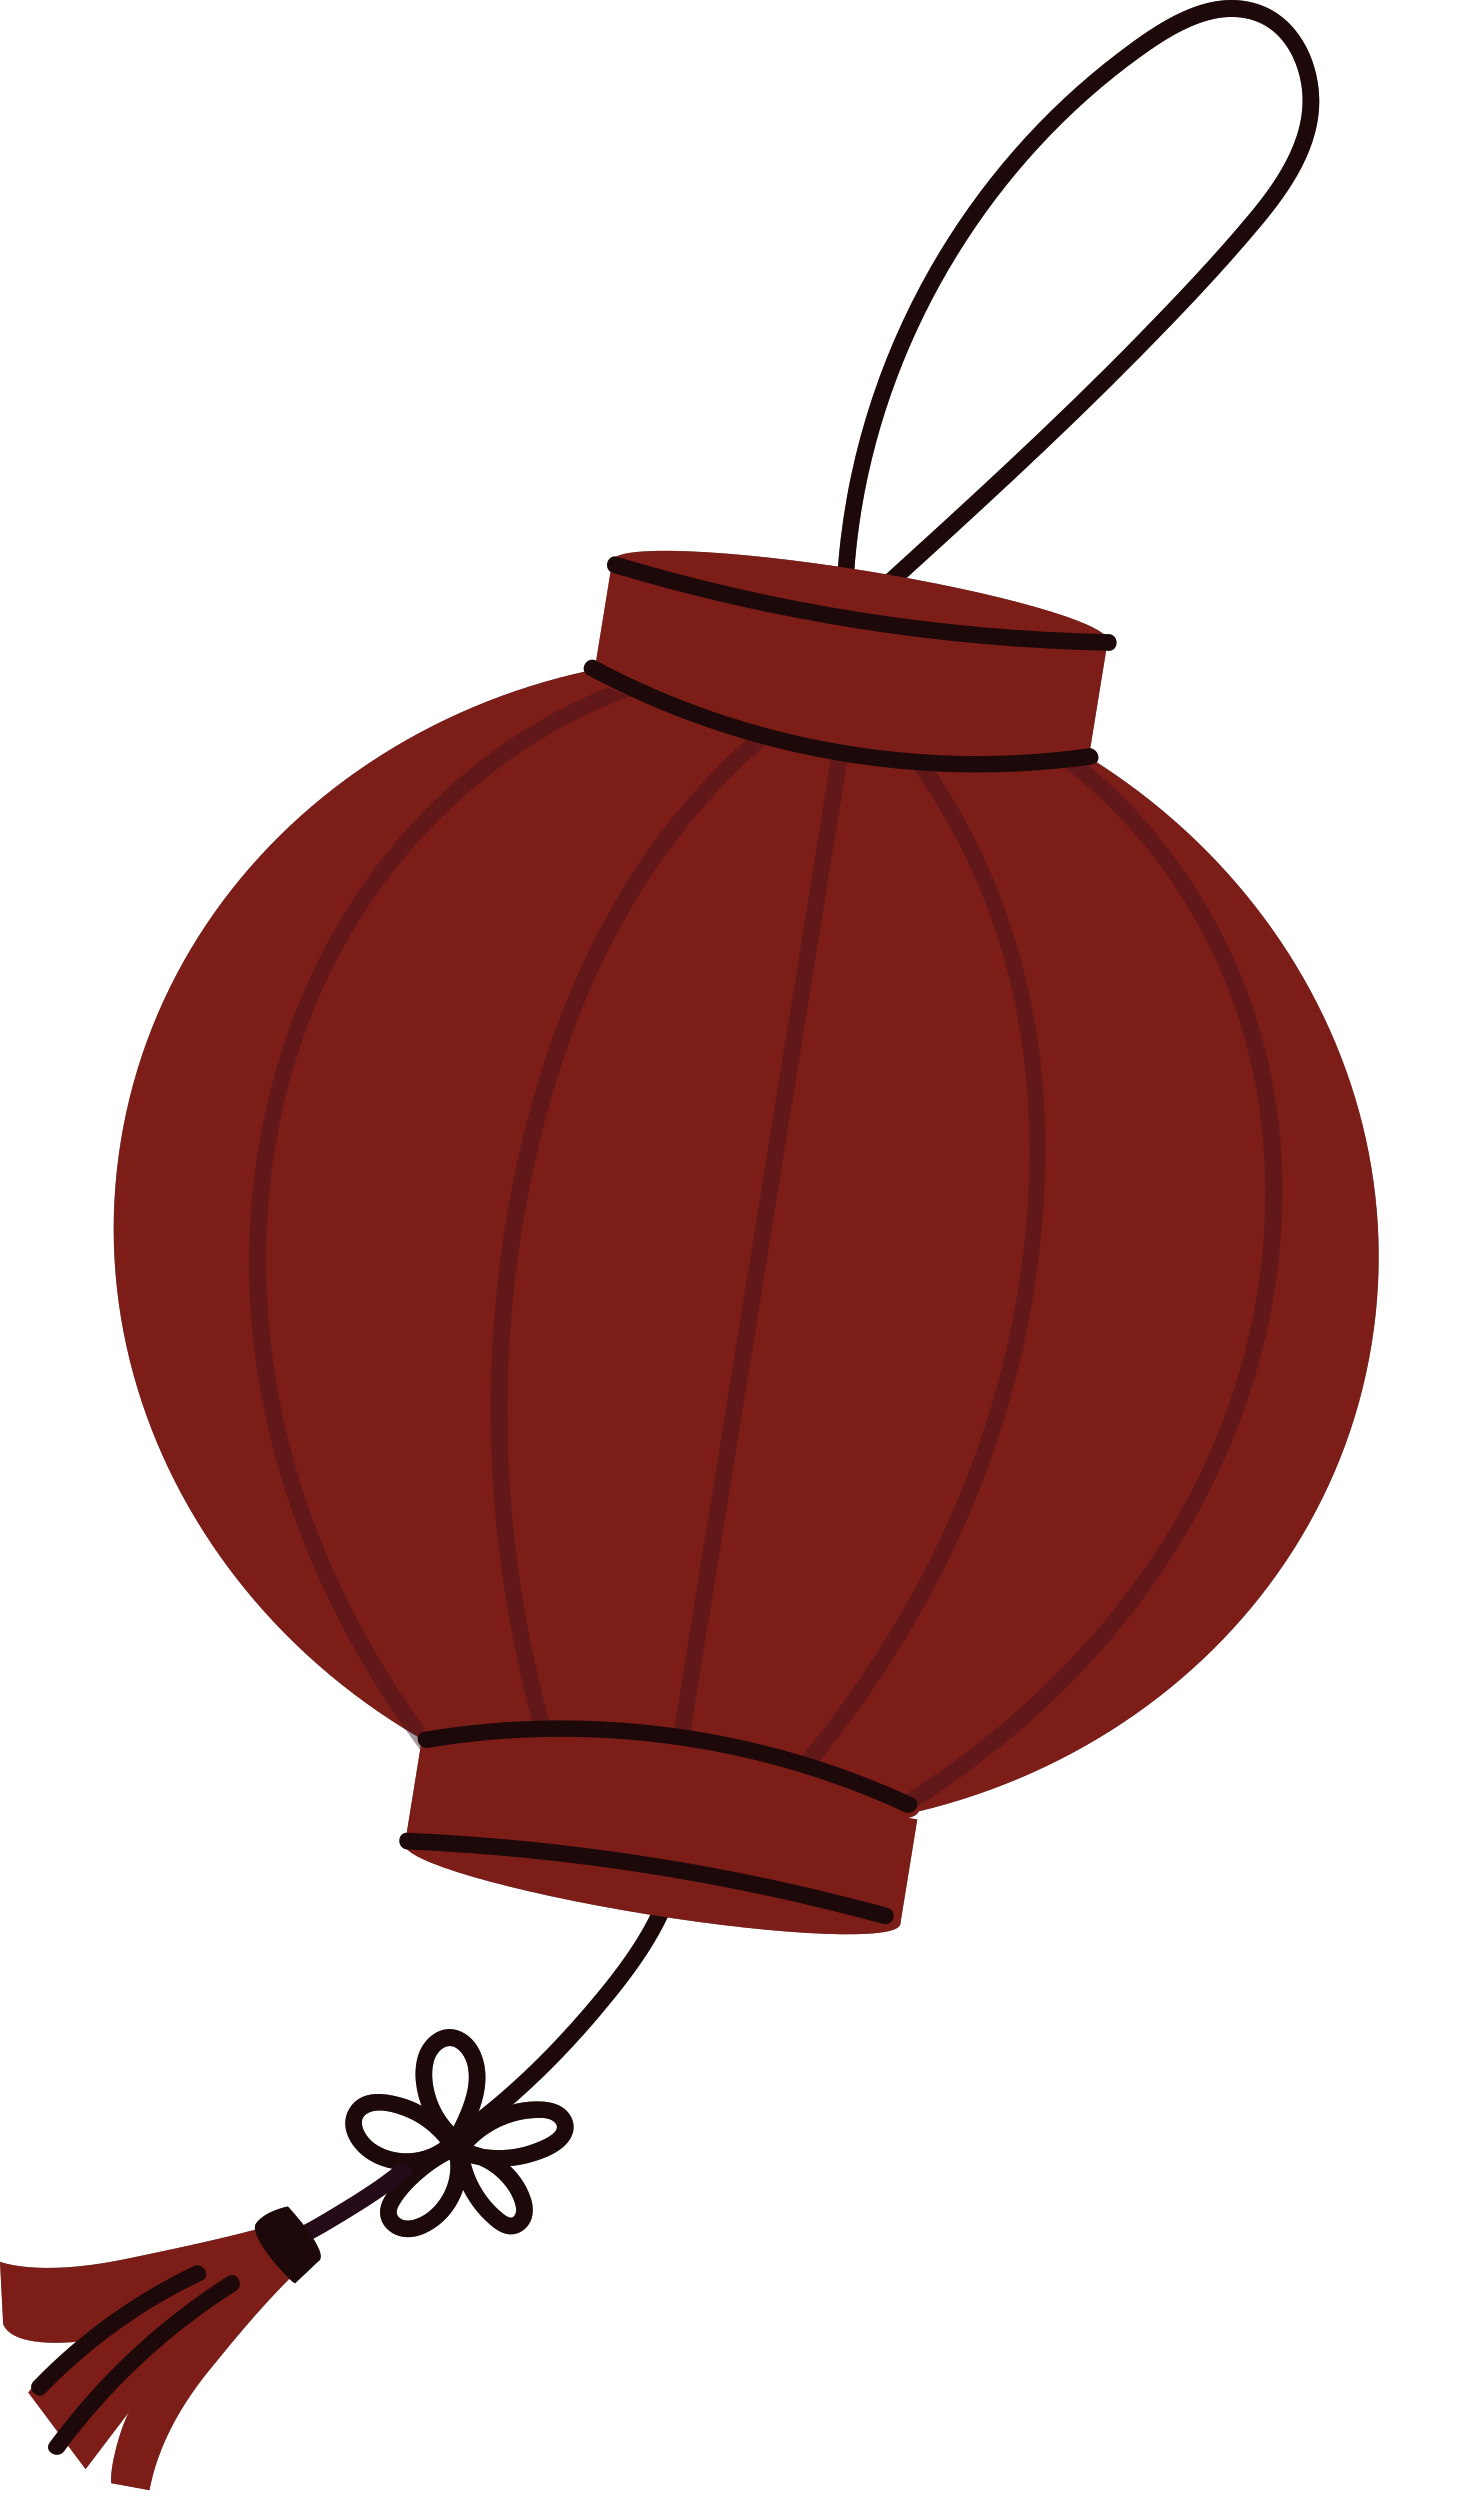
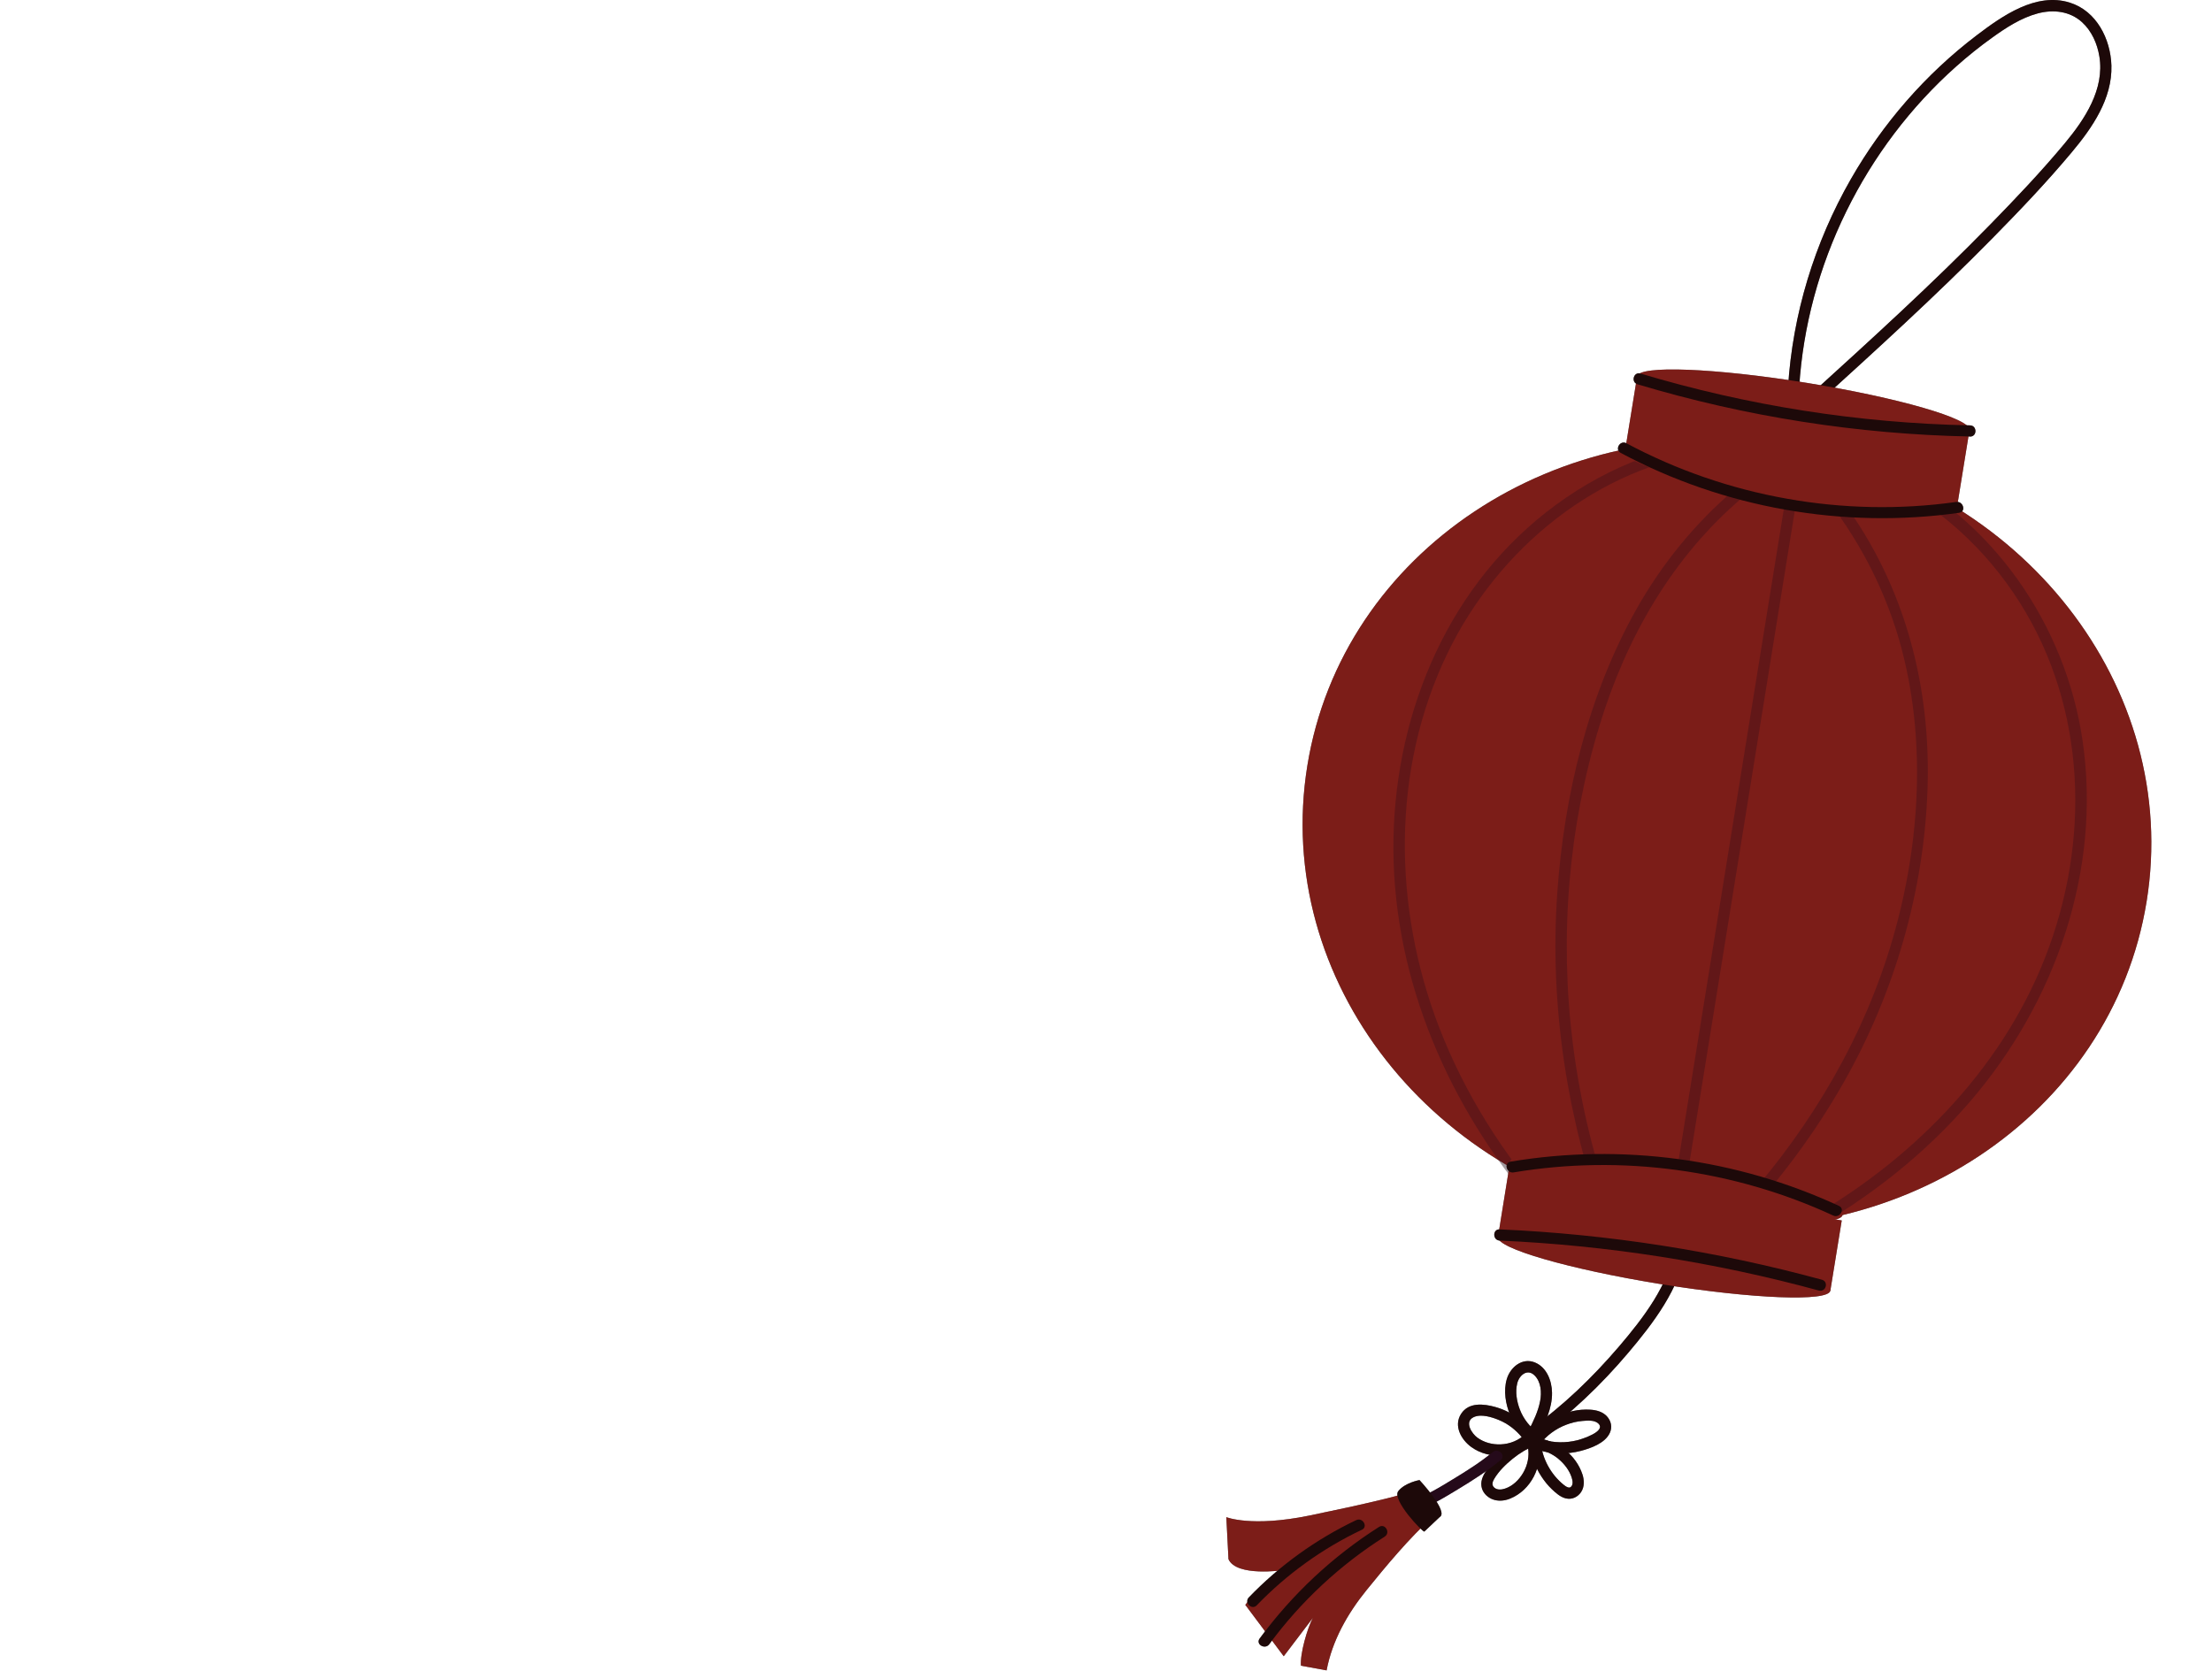
- <svg xmlns="http://www.w3.org/2000/svg" width="126" height="215" viewBox="0 0 126 215" fill="none">
-   <path d="M73.43 49.653C74.395 33.983 81.845 18.931 93.562 8.512C95.031 7.205 96.564 5.972 98.163 4.828C99.948 3.546 101.855 2.296 104.005 1.72C105.985 1.192 108.103 1.42 109.669 2.832C110.919 3.96 111.641 5.599 111.909 7.246C112.591 11.441 110.043 15.279 107.487 18.355C104.492 21.958 101.246 25.374 97.976 28.725C90.511 36.377 82.591 43.575 74.679 50.764C73.998 51.389 75.012 52.395 75.694 51.779C83.321 44.849 90.957 37.911 98.187 30.559C101.701 26.989 105.174 23.345 108.387 19.499C110.992 16.391 113.572 12.65 113.451 8.406C113.345 4.998 111.544 1.403 108.111 0.332C103.778 -1.023 99.453 2.045 96.191 4.519C89.635 9.502 84.141 15.823 80.051 22.964C75.385 31.111 72.586 40.28 72.002 49.653C71.945 50.578 73.381 50.569 73.438 49.653H73.43Z" fill="black" />
-   <path d="M56.138 156.6C26.43 151.799 5.944 125.646 10.382 98.185C14.82 70.725 42.501 52.355 72.209 57.156C101.917 61.957 122.402 88.111 117.965 115.571C113.527 143.032 85.846 161.401 56.138 156.6Z" fill="black" />
+ <svg xmlns="http://www.w3.org/2000/svg" width="282" height="213" viewBox="0 0 282 213" fill="none">
+   <path d="M229.372 49.384C230.333 33.8 237.742 18.828 249.396 8.466C250.856 7.166 252.382 5.94 253.972 4.802C255.747 3.527 257.644 2.284 259.783 1.711C261.752 1.186 263.858 1.412 265.416 2.816C266.659 3.938 267.377 5.568 267.643 7.207C268.321 11.379 265.787 15.197 263.245 18.256C260.267 21.839 257.039 25.237 253.786 28.57C246.361 36.181 238.484 43.339 230.615 50.49C229.937 51.111 230.946 52.112 231.624 51.499C239.21 44.606 246.805 37.706 253.996 30.394C257.491 26.843 260.945 23.219 264.141 19.393C266.731 16.302 269.298 12.582 269.177 8.361C269.072 4.971 267.28 1.396 263.866 0.331C259.557 -1.017 255.255 2.033 252.011 4.495C245.489 9.45 240.026 15.738 235.958 22.84C231.317 30.943 228.533 40.062 227.952 49.384C227.895 50.304 229.324 50.296 229.38 49.384H229.372Z" fill="black" />
+   <path d="M212.174 155.753C182.626 150.978 162.251 124.966 166.665 97.654C171.079 70.342 198.61 52.072 228.158 56.847C257.705 61.622 278.08 87.634 273.666 114.946C269.252 142.259 241.721 160.528 212.174 155.753Z" fill="black" />
  <g opacity="0.3">
-     <path d="M57.301 152.91C61.041 129.751 64.782 106.592 68.523 83.433C69.578 76.909 70.633 70.393 71.688 63.869C71.834 62.96 73.213 63.349 73.067 64.25C69.326 87.409 65.586 110.568 61.845 133.727C60.79 140.251 59.735 146.767 58.68 153.291C58.534 154.2 57.155 153.81 57.301 152.91Z" fill="black" />
+     <path d="M213.33 152.083C217.051 129.049 220.772 106.015 224.492 82.981C225.541 76.493 226.59 70.012 227.64 63.523C227.785 62.619 229.157 63.007 229.012 63.902C225.291 86.936 221.571 109.97 217.85 133.004C216.801 139.492 215.752 145.973 214.702 152.462C214.557 153.366 213.185 152.979 213.33 152.083Z" fill="black" />
  </g>
  <g opacity="0.3">
-     <path d="M64.886 155.716C73.682 146.231 80.718 134.992 84.71 122.65C88.613 110.575 89.846 97.048 86.917 84.617C85.27 77.614 82.202 71.074 77.959 65.28C77.415 64.533 78.656 63.819 79.2 64.558C86.998 75.18 90.317 88.049 89.879 101.13C89.441 114.211 85.675 127.243 79.143 138.757C75.467 145.241 70.98 151.253 65.908 156.723C65.284 157.404 64.269 156.382 64.894 155.708L64.886 155.716Z" fill="black" />
+     <path d="M220.877 154.874C229.625 145.44 236.623 134.262 240.593 121.986C244.475 109.977 245.702 96.523 242.789 84.159C241.15 77.194 238.1 70.689 233.879 64.927C233.338 64.184 234.573 63.474 235.113 64.208C242.869 74.773 246.17 87.573 245.734 100.583C245.299 113.593 241.554 126.554 235.057 138.007C231.401 144.455 226.938 150.435 221.894 155.875C221.272 156.553 220.263 155.536 220.885 154.866L220.877 154.874Z" fill="black" />
  </g>
  <g opacity="0.3">
-     <path d="M73.867 156.707C87.459 149.128 99.152 137.484 104.921 122.845C110.764 108.004 110.326 90.85 101.667 77.193C97.318 70.328 91.143 64.68 83.75 61.248C82.915 60.858 83.645 59.625 84.473 60.006C98.194 66.376 107.599 80.163 109.758 94.988C112.184 111.647 106.252 128.477 95.427 141.119C89.585 147.944 82.42 153.575 74.589 157.949C73.786 158.395 73.055 157.162 73.867 156.707Z" fill="black" />
+     <path d="M229.807 155.86C243.325 148.322 254.955 136.74 260.693 122.181C266.504 107.42 266.069 90.358 257.457 76.775C253.131 69.947 246.989 64.33 239.637 60.916C238.806 60.529 239.532 59.302 240.355 59.681C254.003 66.017 263.357 79.729 265.504 94.474C267.917 111.043 262.017 127.782 251.251 140.356C245.44 147.144 238.313 152.745 230.525 157.095C229.726 157.539 229 156.312 229.807 155.86Z" fill="black" />
  </g>
  <g opacity="0.3">
-     <path d="M48.664 157.217C43.714 143.642 41.417 129.019 42.416 114.575C43.284 102.03 46.376 89.088 52.583 78.076C55.845 72.29 60.073 67.089 65.136 62.78C65.834 62.188 66.857 63.194 66.151 63.794C57.135 71.455 51.244 81.809 47.828 93.039C43.828 106.201 42.7 120.118 44.412 133.766C45.402 141.637 47.325 149.379 50.043 156.828C50.36 157.696 48.972 158.069 48.664 157.209V157.217Z" fill="black" />
+     <path d="M204.739 156.368C199.816 142.865 197.532 128.322 198.525 113.956C199.388 101.479 202.463 88.606 208.637 77.654C211.882 71.9 216.086 66.727 221.123 62.441C221.817 61.852 222.834 62.853 222.131 63.45C213.165 71.069 207.306 81.367 203.908 92.537C199.929 105.627 198.807 119.469 200.51 133.043C201.495 140.872 203.407 148.571 206.111 155.98C206.426 156.844 205.046 157.215 204.739 156.36V156.368Z" fill="black" />
  </g>
  <g opacity="0.3">
-     <path d="M40.524 155.855C29.423 143.359 21.974 127.381 21.447 110.527C20.935 94.095 27.021 77.371 39.794 66.652C46.301 61.191 54.189 57.49 62.652 56.452C63.569 56.338 63.561 57.774 62.652 57.888C47.64 59.738 34.795 70.376 28.336 83.773C21.13 98.712 21.365 116.361 27.265 131.682C30.543 140.202 35.501 148.033 41.546 154.849C42.155 155.539 41.149 156.553 40.532 155.863L40.524 155.855Z" fill="black" />
+     <path d="M196.645 155.012C185.605 142.584 178.196 126.692 177.671 109.93C177.163 93.586 183.216 76.953 195.919 66.291C202.392 60.86 210.236 57.179 218.654 56.147C219.566 56.033 219.558 57.462 218.654 57.575C203.723 59.415 190.947 69.996 184.523 83.32C177.356 98.179 177.59 115.732 183.458 130.97C186.718 139.444 191.649 147.232 197.662 154.012C198.267 154.698 197.267 155.706 196.653 155.02L196.645 155.012Z" fill="black" />
  </g>
-   <path d="M58.905 160.196C58.159 165.186 54.686 169.698 51.521 173.439C48.048 177.545 44.08 181.359 39.682 184.466C38.927 185.002 38.213 183.76 38.96 183.225C43.179 180.247 46.969 176.563 50.32 172.652C53.412 169.033 56.804 164.659 57.526 159.814C57.664 158.906 59.043 159.295 58.905 160.196Z" fill="black" />
-   <path d="M78.886 156.472L77.425 165.479L34.824 158.59L36.268 149.639L78.886 156.472Z" fill="black" />
-   <path d="M34.822 158.59C34.587 160.026 43.935 162.728 55.701 164.635C67.467 166.534 77.188 166.915 77.423 165.479C77.659 164.043 68.311 161.34 56.545 159.434C44.779 157.535 35.057 157.153 34.822 158.59Z" fill="black" />
-   <path d="M36.387 148.893C36.152 150.329 45.5 153.031 57.266 154.938C69.032 156.837 78.754 157.218 78.989 155.782C79.224 154.346 69.876 151.643 58.11 149.737C46.344 147.838 36.623 147.456 36.387 148.893Z" fill="black" />
-   <path d="M26.413 194.537C23.516 197.101 20.4 200.874 17.966 203.877C15.531 206.879 13.568 210.36 12.854 214.158L9.567 213.557C9.429 212.064 10.379 208.753 11.093 207.431L7.36 212.348L2.435 205.759C4.301 203.154 7.279 201.312 7.279 201.312C7.279 201.312 1.29 202.197 0.276 199.901L0 194.512C0 194.512 3.214 195.827 10.598 194.318C17.982 192.8 22.283 191.753 23.987 191.129C23.987 191.129 26.145 194.293 26.413 194.537Z" fill="black" />
-   <path d="M39.767 184.361C42.396 184.694 44.806 186.479 45.65 189.035C45.885 189.757 45.917 190.617 45.487 191.275C45.057 191.932 44.319 192.289 43.532 192.111C42.826 191.948 42.225 191.405 41.714 190.918C41.203 190.431 40.781 189.895 40.399 189.319C39.531 188.013 39.028 186.512 38.874 184.962C38.833 184.572 39.231 184.248 39.588 184.248C40.01 184.248 40.27 184.58 40.302 184.962C40.513 187.047 41.6 189.019 43.215 190.342C43.377 190.471 43.556 190.609 43.759 190.682C43.937 190.747 44.067 190.723 44.156 190.642C44.497 190.35 44.392 189.814 44.262 189.417C43.962 188.491 43.321 187.68 42.59 187.063C41.803 186.398 40.781 185.927 39.758 185.797C39.377 185.749 39.044 185.505 39.044 185.083C39.044 184.734 39.377 184.321 39.758 184.369L39.767 184.361Z" fill="black" />
-   <path d="M38.939 184.458C40.724 182.105 43.662 180.547 46.656 180.734C47.435 180.783 48.246 180.994 48.79 181.594C49.334 182.194 49.488 182.973 49.163 183.696C48.563 185.035 46.713 185.684 45.406 186.025C43.67 186.471 41.828 186.447 40.116 185.943C39.231 185.684 39.604 184.304 40.497 184.564C41.974 184.994 43.532 185.026 45.025 184.645C45.617 184.491 48.725 183.509 47.687 182.511C47.191 182.032 46.275 182.13 45.65 182.178C44.944 182.235 44.246 182.405 43.589 182.657C42.258 183.152 41.041 184.045 40.181 185.173C39.945 185.481 39.564 185.643 39.199 185.432C38.898 185.254 38.704 184.759 38.939 184.45V184.458Z" fill="black" />
-   <path d="M39.266 184.946C37.992 184.069 36.994 182.876 36.394 181.456C35.793 180.036 35.501 178.3 35.955 176.79C36.41 175.281 37.927 174.031 39.534 174.672C41.059 175.281 41.725 177.018 41.749 178.551C41.782 180.564 40.849 182.471 39.94 184.215C39.518 185.035 38.276 184.313 38.698 183.493C39.339 182.26 39.964 180.994 40.224 179.622C40.435 178.527 40.345 177.156 39.501 176.336C38.584 175.435 37.554 176.312 37.294 177.334C37.01 178.446 37.229 179.687 37.635 180.742C38.098 181.935 38.933 182.998 39.988 183.72C40.743 184.24 40.029 185.481 39.266 184.962V184.946Z" fill="black" />
-   <path d="M40.051 185.189C40.562 188.004 39.061 191.055 36.359 192.143C35.604 192.443 34.752 192.508 34.006 192.175C33.332 191.875 32.797 191.266 32.699 190.528C32.586 189.684 33.024 188.946 33.511 188.297C33.965 187.696 34.46 187.136 35.004 186.617C36.27 185.416 37.747 184.499 39.361 183.842C39.718 183.696 40.148 184.004 40.246 184.345C40.359 184.759 40.108 185.083 39.743 185.229C38.655 185.667 37.617 186.284 36.708 187.023C35.799 187.761 34.898 188.637 34.314 189.644C34.095 190.025 33.99 190.439 34.371 190.747C34.752 191.055 35.296 190.999 35.742 190.845C36.724 190.52 37.536 189.708 38.047 188.832C38.615 187.858 38.866 186.69 38.664 185.57C38.59 185.189 38.769 184.799 39.167 184.686C39.516 184.588 39.978 184.807 40.051 185.189Z" fill="black" />
-   <path d="M39.386 184.824C37.325 186.877 33.779 187.25 31.402 185.522C30.111 184.589 29.105 182.812 30.087 181.278C31.069 179.744 33.008 179.98 34.469 180.385C36.206 180.864 37.788 181.887 38.916 183.282C39.159 183.583 39.208 184.005 38.916 184.297C38.664 184.548 38.145 184.597 37.901 184.297C37.114 183.331 36.116 182.544 34.956 182.065C34.047 181.684 32.635 181.237 31.686 181.7C30.477 182.292 31.467 183.802 32.181 184.321C33.041 184.946 34.096 185.222 35.151 185.181C36.352 185.141 37.52 184.662 38.38 183.81C39.037 183.161 40.052 184.175 39.395 184.824H39.386Z" fill="black" />
-   <path d="M35.173 187.185C33.477 188.581 31.61 189.774 29.736 190.91C27.967 191.981 26.092 193.149 24.088 193.742C23.204 194.001 22.822 192.622 23.707 192.362C25.581 191.802 27.35 190.682 29.014 189.676C30.783 188.605 32.56 187.485 34.158 186.171C34.864 185.586 35.887 186.601 35.173 187.185Z" fill="black" />
-   <path d="M27.343 194.505C27.343 194.505 25.558 196.185 25.387 196.355C25.217 196.525 21.184 192.29 22.036 191.186C22.888 190.082 24.762 189.758 24.762 189.758C24.762 189.758 28.568 193.848 27.343 194.505Z" fill="black" />
-   <path d="M95.147 55.828L93.686 64.827L51.084 57.946L52.537 48.995L95.147 55.828Z" fill="black" />
-   <path d="M51.089 57.946C50.853 59.382 60.201 62.084 71.967 63.991C83.733 65.89 93.455 66.271 93.69 64.835C93.925 63.399 84.577 60.697 72.811 58.79C61.045 56.891 51.324 56.51 51.089 57.946Z" fill="black" />
-   <path d="M52.661 48.241C52.425 49.677 61.773 52.379 73.54 54.286C85.306 56.185 95.027 56.566 95.262 55.13C95.498 53.694 86.15 50.992 74.383 49.085C62.617 47.186 52.896 46.804 52.661 48.241Z" fill="black" />
-   <path d="M77.798 155.847C65.082 149.956 50.638 148 36.819 150.313C35.918 150.467 35.529 149.08 36.438 148.934C50.679 146.556 65.423 148.536 78.528 154.606C79.364 154.995 78.633 156.229 77.806 155.847H77.798Z" fill="black" />
-   <path d="M75.967 165.463C62.602 161.819 48.872 159.669 35.037 159.052C34.12 159.012 34.112 157.575 35.037 157.616C48.994 158.233 62.87 160.399 76.348 164.075C77.241 164.318 76.859 165.698 75.967 165.454V165.463Z" fill="black" />
-   <path d="M93.943 65.743C79.094 67.837 63.781 65.142 50.555 58.066C49.743 57.628 50.465 56.395 51.277 56.825C64.138 63.706 79.11 66.392 93.562 64.355C94.463 64.225 94.852 65.613 93.943 65.735V65.743Z" fill="black" />
-   <path d="M95.327 55.965C80.899 55.672 66.536 53.416 52.709 49.27C51.825 49.002 52.206 47.623 53.09 47.891C66.796 52.005 81.013 54.244 95.327 54.536C96.252 54.553 96.252 55.989 95.327 55.973V55.965Z" fill="black" />
-   <path d="M20.311 197.004C14.574 200.639 9.535 205.329 5.51 210.799C4.966 211.537 3.725 210.823 4.269 210.076C8.447 204.396 13.625 199.544 19.581 195.762C20.36 195.267 21.082 196.509 20.303 197.004H20.311Z" fill="black" />
-   <path d="M17.371 196.128C12.332 198.521 7.771 201.8 3.901 205.816C3.259 206.482 2.245 205.467 2.886 204.802C6.838 200.704 11.504 197.337 16.648 194.894C17.476 194.497 18.206 195.738 17.371 196.136V196.128Z" fill="black" />
+   <path d="M214.926 159.33C214.183 164.293 210.729 168.781 207.582 172.501C204.127 176.585 200.181 180.378 195.806 183.469C195.056 184.002 194.346 182.767 195.088 182.234C199.285 179.273 203.054 175.608 206.387 171.718C209.462 168.119 212.836 163.769 213.554 158.951C213.691 158.047 215.063 158.434 214.926 159.33Z" fill="black" />
+   <path d="M234.797 155.626L233.344 164.584L190.973 157.732L192.41 148.83L234.797 155.626Z" fill="black" />
+   <path d="M190.97 157.732C190.736 159.161 200.034 161.848 211.736 163.745C223.439 165.634 233.107 166.013 233.341 164.584C233.575 163.156 224.278 160.468 212.576 158.572C200.873 156.683 191.204 156.304 190.97 157.732Z" fill="black" />
+   <path d="M192.528 148.088C192.294 149.516 201.591 152.204 213.294 154.1C224.996 155.989 234.665 156.368 234.899 154.94C235.133 153.511 225.836 150.824 214.133 148.927C202.431 147.038 192.762 146.659 192.528 148.088Z" fill="black" />
+   <path d="M182.609 193.485C179.728 196.035 176.629 199.788 174.208 202.775C171.787 205.761 169.833 209.223 169.123 213L165.855 212.403C165.717 210.918 166.662 207.625 167.372 206.309L163.659 211.2L158.76 204.647C160.617 202.056 163.579 200.224 163.579 200.224C163.579 200.224 157.623 201.104 156.614 198.82L156.339 193.461C156.339 193.461 159.535 194.768 166.88 193.267C174.224 191.758 178.501 190.717 180.196 190.095C180.196 190.095 182.343 193.243 182.609 193.485Z" fill="black" />
+   <path d="M195.891 183.364C198.506 183.695 200.903 185.471 201.742 188.013C201.976 188.731 202.009 189.587 201.581 190.241C201.153 190.894 200.419 191.25 199.636 191.072C198.934 190.911 198.336 190.37 197.828 189.886C197.32 189.401 196.9 188.869 196.521 188.296C195.657 186.996 195.157 185.503 195.003 183.962C194.963 183.574 195.358 183.251 195.713 183.251C196.133 183.251 196.391 183.582 196.424 183.962C196.634 186.036 197.715 187.997 199.321 189.313C199.482 189.442 199.66 189.579 199.862 189.652C200.039 189.716 200.168 189.692 200.257 189.611C200.596 189.321 200.491 188.788 200.362 188.392C200.064 187.472 199.426 186.665 198.7 186.052C197.917 185.39 196.9 184.922 195.883 184.793C195.504 184.745 195.173 184.502 195.173 184.083C195.173 183.736 195.504 183.324 195.883 183.373L195.891 183.364Z" fill="black" />
+   <path d="M195.068 183.461C196.844 181.121 199.766 179.571 202.744 179.757C203.518 179.805 204.326 180.015 204.866 180.612C205.407 181.209 205.56 181.984 205.237 182.703C204.64 184.034 202.8 184.68 201.501 185.019C199.774 185.463 197.942 185.439 196.239 184.938C195.359 184.68 195.73 183.308 196.618 183.566C198.087 183.994 199.636 184.026 201.121 183.647C201.711 183.493 204.802 182.517 203.769 181.524C203.276 181.048 202.364 181.145 201.743 181.193C201.041 181.25 200.347 181.419 199.693 181.669C198.369 182.162 197.159 183.05 196.303 184.171C196.069 184.478 195.69 184.639 195.327 184.43C195.028 184.252 194.834 183.76 195.068 183.453V183.461Z" fill="black" />
+   <path d="M195.394 183.946C194.127 183.074 193.134 181.888 192.537 180.475C191.94 179.063 191.649 177.336 192.101 175.835C192.553 174.333 194.062 173.091 195.66 173.728C197.177 174.333 197.839 176.061 197.863 177.586C197.896 179.588 196.968 181.484 196.064 183.219C195.644 184.034 194.409 183.316 194.829 182.501C195.466 181.274 196.088 180.015 196.346 178.651C196.556 177.562 196.467 176.198 195.628 175.383C194.716 174.487 193.691 175.358 193.433 176.375C193.15 177.481 193.368 178.716 193.772 179.765C194.232 180.951 195.063 182.009 196.112 182.727C196.863 183.244 196.152 184.478 195.394 183.962V183.946Z" fill="black" />
+   <path d="M196.174 184.188C196.683 186.988 195.19 190.023 192.502 191.104C191.752 191.403 190.904 191.467 190.162 191.136C189.492 190.838 188.959 190.232 188.862 189.498C188.749 188.659 189.185 187.924 189.669 187.279C190.121 186.681 190.614 186.124 191.154 185.608C192.413 184.413 193.882 183.502 195.488 182.848C195.844 182.703 196.271 183.009 196.368 183.348C196.481 183.76 196.231 184.083 195.868 184.228C194.786 184.664 193.753 185.277 192.849 186.011C191.945 186.746 191.05 187.618 190.468 188.618C190.251 188.998 190.146 189.409 190.525 189.716C190.904 190.023 191.445 189.966 191.889 189.813C192.865 189.49 193.673 188.683 194.181 187.811C194.746 186.843 194.996 185.681 194.794 184.567C194.722 184.188 194.899 183.8 195.295 183.687C195.642 183.59 196.102 183.808 196.174 184.188Z" fill="black" />
+   <path d="M195.513 183.825C193.463 185.867 189.936 186.238 187.571 184.519C186.288 183.591 185.287 181.823 186.264 180.298C187.24 178.773 189.169 179.007 190.622 179.41C192.349 179.886 193.923 180.903 195.044 182.291C195.287 182.59 195.335 183.01 195.044 183.3C194.794 183.55 194.278 183.599 194.036 183.3C193.253 182.34 192.26 181.557 191.106 181.081C190.202 180.701 188.798 180.258 187.853 180.718C186.651 181.307 187.636 182.808 188.346 183.324C189.201 183.946 190.25 184.22 191.3 184.18C192.494 184.14 193.656 183.663 194.512 182.816C195.166 182.17 196.174 183.179 195.521 183.825H195.513Z" fill="black" />
+   <path d="M191.321 186.173C189.635 187.561 187.778 188.748 185.914 189.877C184.155 190.943 182.29 192.105 180.297 192.694C179.417 192.952 179.038 191.58 179.917 191.322C181.782 190.765 183.541 189.651 185.196 188.651C186.955 187.585 188.723 186.472 190.313 185.164C191.015 184.583 192.032 185.592 191.321 186.173Z" fill="black" />
+   <path d="M183.535 193.453C183.535 193.453 181.759 195.124 181.59 195.293C181.42 195.463 177.409 191.25 178.256 190.152C179.104 189.055 180.968 188.732 180.968 188.732C180.968 188.732 184.753 192.8 183.535 193.453Z" fill="black" />
+   <path d="M250.973 55.526L249.52 64.476L207.149 57.632L208.593 48.73L250.973 55.526Z" fill="black" />
+   <path d="M207.152 57.632C206.918 59.061 216.215 61.748 227.918 63.645C239.62 65.534 249.289 65.913 249.523 64.484C249.757 63.056 240.46 60.368 228.757 58.472C217.055 56.583 207.386 56.204 207.152 57.632Z" fill="black" />
+   <path d="M208.715 47.98C208.481 49.408 217.779 52.096 229.481 53.993C241.184 55.881 250.852 56.261 251.086 54.832C251.321 53.404 242.023 50.716 230.321 48.819C218.618 46.931 208.949 46.551 208.715 47.98Z" fill="black" />
+   <path d="M233.718 155.005C221.071 149.145 206.705 147.2 192.961 149.5C192.065 149.654 191.677 148.274 192.581 148.128C206.745 145.764 221.41 147.733 234.444 153.77C235.275 154.157 234.549 155.384 233.726 155.005H233.718Z" fill="black" />
+   <path d="M231.894 164.568C218.602 160.944 204.946 158.806 191.186 158.192C190.274 158.152 190.266 156.723 191.186 156.764C205.067 157.377 218.868 159.532 232.274 163.188C233.161 163.43 232.782 164.802 231.894 164.56V164.568Z" fill="black" />
+   <path d="M249.775 65.388C235.006 67.47 219.776 64.79 206.621 57.753C205.814 57.317 206.532 56.09 207.339 56.518C220.131 63.362 235.022 66.033 249.396 64.007C250.292 63.878 250.679 65.258 249.775 65.379V65.388Z" fill="black" />
+   <path d="M251.152 55.662C236.802 55.371 222.517 53.128 208.765 49.004C207.885 48.737 208.264 47.365 209.144 47.632C222.775 51.723 236.915 53.951 251.152 54.241C252.072 54.258 252.072 55.686 251.152 55.67V55.662Z" fill="black" />
+   <path d="M176.54 195.939C170.834 199.555 165.822 204.219 161.819 209.659C161.279 210.394 160.044 209.683 160.585 208.941C164.741 203.291 169.89 198.465 175.814 194.704C176.589 194.212 177.307 195.447 176.532 195.939H176.54Z" fill="black" />
+   <path d="M173.617 195.067C168.605 197.448 164.069 200.709 160.219 204.704C159.582 205.365 158.573 204.357 159.211 203.695C163.141 199.619 167.782 196.27 172.899 193.841C173.722 193.445 174.448 194.68 173.617 195.075V195.067Z" fill="black" />
  <g opacity="0.5">
-     <path d="M73.43 49.653C74.395 33.983 81.845 18.931 93.562 8.512C95.031 7.205 96.564 5.972 98.163 4.828C99.948 3.546 101.855 2.296 104.005 1.72C105.985 1.192 108.103 1.42 109.669 2.832C110.919 3.96 111.641 5.599 111.909 7.246C112.591 11.441 110.043 15.279 107.487 18.355C104.492 21.958 101.246 25.374 97.976 28.725C90.511 36.377 82.591 43.575 74.679 50.764C73.998 51.389 75.012 52.395 75.694 51.779C83.321 44.849 90.957 37.911 98.187 30.559C101.701 26.989 105.174 23.345 108.387 19.499C110.992 16.391 113.572 12.65 113.451 8.406C113.345 4.998 111.544 1.403 108.111 0.332C103.778 -1.023 99.453 2.045 96.191 4.519C89.635 9.502 84.141 15.823 80.051 22.964C75.385 31.111 72.586 40.28 72.002 49.653C71.945 50.578 73.381 50.569 73.438 49.653H73.43Z" fill="#3A1111" />
-     <path d="M56.138 156.6C26.43 151.799 5.944 125.646 10.382 98.185C14.82 70.725 42.501 52.355 72.209 57.156C101.917 61.957 122.402 88.111 117.965 115.571C113.527 143.032 85.846 161.401 56.138 156.6Z" fill="#F7392F" />
+     <path d="M229.372 49.384C230.333 33.8 237.742 18.828 249.396 8.466C250.856 7.166 252.382 5.94 253.972 4.802C255.747 3.527 257.644 2.284 259.783 1.711C261.752 1.186 263.858 1.412 265.416 2.816C266.659 3.938 267.377 5.568 267.643 7.207C268.321 11.379 265.787 15.197 263.245 18.256C260.267 21.839 257.039 25.237 253.786 28.57C246.361 36.181 238.484 43.339 230.615 50.49C229.937 51.111 230.946 52.112 231.624 51.499C239.21 44.606 246.805 37.706 253.996 30.394C257.491 26.843 260.945 23.219 264.141 19.393C266.731 16.302 269.298 12.582 269.177 8.361C269.072 4.971 267.28 1.396 263.866 0.331C259.557 -1.017 255.255 2.033 252.011 4.495C245.489 9.45 240.026 15.738 235.958 22.84C231.317 30.943 228.533 40.062 227.952 49.384C227.895 50.304 229.324 50.296 229.38 49.384H229.372Z" fill="#3A1111" />
+     <path d="M212.174 155.753C182.626 150.978 162.251 124.966 166.665 97.654C171.079 70.342 198.61 52.072 228.158 56.847C257.705 61.622 278.08 87.634 273.666 114.946C269.252 142.259 241.721 160.528 212.174 155.753Z" fill="#F7392F" />
    <g opacity="0.3">
-       <path d="M57.301 152.91C61.041 129.751 64.782 106.592 68.523 83.433C69.578 76.909 70.633 70.393 71.688 63.869C71.834 62.96 73.213 63.349 73.067 64.25C69.326 87.409 65.586 110.568 61.845 133.727C60.79 140.251 59.735 146.767 58.68 153.291C58.534 154.2 57.155 153.81 57.301 152.91Z" fill="#4A1434" />
+       <path d="M213.33 152.083C217.051 129.049 220.772 106.015 224.492 82.981C225.541 76.493 226.59 70.012 227.64 63.523C227.785 62.619 229.157 63.007 229.012 63.902C225.291 86.936 221.571 109.97 217.85 133.004C216.801 139.492 215.752 145.973 214.702 152.462C214.557 153.366 213.185 152.979 213.33 152.083Z" fill="#4A1434" />
    </g>
    <g opacity="0.3">
-       <path d="M64.886 155.716C73.682 146.231 80.718 134.992 84.71 122.65C88.613 110.575 89.846 97.048 86.917 84.617C85.27 77.614 82.202 71.074 77.959 65.28C77.415 64.533 78.656 63.819 79.2 64.558C86.998 75.18 90.317 88.049 89.879 101.13C89.441 114.211 85.675 127.243 79.143 138.757C75.467 145.241 70.98 151.253 65.908 156.723C65.284 157.404 64.269 156.382 64.894 155.708L64.886 155.716Z" fill="#4A1434" />
+       <path d="M220.877 154.874C229.625 145.44 236.623 134.262 240.593 121.986C244.475 109.977 245.702 96.523 242.789 84.159C241.15 77.194 238.1 70.689 233.879 64.927C233.338 64.184 234.573 63.474 235.113 64.208C242.869 74.773 246.17 87.573 245.734 100.583C245.299 113.593 241.554 126.554 235.057 138.007C231.401 144.455 226.938 150.435 221.894 155.875C221.272 156.553 220.263 155.536 220.885 154.866L220.877 154.874Z" fill="#4A1434" />
    </g>
    <g opacity="0.3">
-       <path d="M73.867 156.707C87.459 149.128 99.152 137.484 104.921 122.845C110.764 108.004 110.326 90.85 101.667 77.193C97.318 70.328 91.143 64.68 83.75 61.248C82.915 60.858 83.645 59.625 84.473 60.006C98.194 66.376 107.599 80.163 109.758 94.988C112.184 111.647 106.252 128.477 95.427 141.119C89.585 147.944 82.42 153.575 74.589 157.949C73.786 158.395 73.055 157.162 73.867 156.707Z" fill="#4A1434" />
+       <path d="M229.807 155.86C243.325 148.322 254.955 136.74 260.693 122.181C266.504 107.42 266.069 90.358 257.457 76.775C253.131 69.947 246.989 64.33 239.637 60.916C238.806 60.529 239.532 59.302 240.355 59.681C254.003 66.017 263.357 79.729 265.504 94.474C267.917 111.043 262.017 127.782 251.251 140.356C245.44 147.144 238.313 152.745 230.525 157.095C229.726 157.539 229 156.312 229.807 155.86Z" fill="#4A1434" />
    </g>
    <g opacity="0.3">
-       <path d="M48.664 157.217C43.714 143.642 41.417 129.019 42.416 114.575C43.284 102.03 46.376 89.088 52.583 78.076C55.845 72.29 60.073 67.089 65.136 62.78C65.834 62.188 66.857 63.194 66.151 63.794C57.135 71.455 51.244 81.809 47.828 93.039C43.828 106.201 42.7 120.118 44.412 133.766C45.402 141.637 47.325 149.379 50.043 156.828C50.36 157.696 48.972 158.069 48.664 157.209V157.217Z" fill="#4A1434" />
+       <path d="M204.739 156.368C199.816 142.865 197.532 128.322 198.525 113.956C199.388 101.479 202.463 88.606 208.637 77.654C211.882 71.9 216.086 66.727 221.123 62.441C221.817 61.852 222.834 62.853 222.131 63.45C213.165 71.069 207.306 81.367 203.908 92.537C199.929 105.627 198.807 119.469 200.51 133.043C201.495 140.872 203.407 148.571 206.111 155.98C206.426 156.844 205.046 157.215 204.739 156.36V156.368Z" fill="#4A1434" />
    </g>
    <g opacity="0.3">
-       <path d="M40.524 155.855C29.423 143.359 21.974 127.381 21.447 110.527C20.935 94.095 27.021 77.371 39.794 66.652C46.301 61.191 54.189 57.49 62.652 56.452C63.569 56.338 63.561 57.774 62.652 57.888C47.64 59.738 34.795 70.376 28.336 83.773C21.13 98.712 21.365 116.361 27.265 131.682C30.543 140.202 35.501 148.033 41.546 154.849C42.155 155.539 41.149 156.553 40.532 155.863L40.524 155.855Z" fill="#4A1434" />
+       <path d="M196.645 155.012C185.605 142.584 178.196 126.692 177.671 109.93C177.163 93.586 183.216 76.953 195.919 66.291C202.392 60.86 210.236 57.179 218.654 56.147C219.566 56.033 219.558 57.462 218.654 57.575C203.723 59.415 190.947 69.996 184.523 83.32C177.356 98.179 177.59 115.732 183.458 130.97C186.718 139.444 191.649 147.232 197.662 154.012C198.267 154.698 197.267 155.706 196.653 155.02L196.645 155.012Z" fill="#4A1434" />
    </g>
-     <path d="M58.905 160.196C58.159 165.186 54.686 169.698 51.521 173.439C48.048 177.545 44.08 181.359 39.682 184.466C38.927 185.002 38.213 183.76 38.96 183.225C43.179 180.247 46.969 176.563 50.32 172.652C53.412 169.033 56.804 164.659 57.526 159.814C57.664 158.906 59.043 159.295 58.905 160.196Z" fill="#3A1111" />
-     <path d="M78.886 156.472L77.425 165.479L34.824 158.59L36.268 149.639L78.886 156.472Z" fill="#F7392F" />
-     <path d="M34.822 158.59C34.587 160.026 43.935 162.728 55.701 164.635C67.467 166.534 77.188 166.915 77.423 165.479C77.659 164.043 68.311 161.34 56.545 159.434C44.779 157.535 35.057 157.153 34.822 158.59Z" fill="#F7392F" />
-     <path d="M36.387 148.893C36.152 150.329 45.5 153.031 57.266 154.938C69.032 156.837 78.754 157.218 78.989 155.782C79.224 154.346 69.876 151.643 58.11 149.737C46.344 147.838 36.623 147.456 36.387 148.893Z" fill="#F7392F" />
-     <path d="M26.413 194.537C23.516 197.101 20.4 200.874 17.966 203.877C15.531 206.879 13.568 210.36 12.854 214.158L9.567 213.557C9.429 212.064 10.379 208.753 11.093 207.431L7.36 212.348L2.435 205.759C4.301 203.154 7.279 201.312 7.279 201.312C7.279 201.312 1.29 202.197 0.276 199.901L0 194.512C0 194.512 3.214 195.827 10.598 194.318C17.982 192.8 22.283 191.753 23.987 191.129C23.987 191.129 26.145 194.293 26.413 194.537Z" fill="#F7392F" />
-     <path d="M39.767 184.361C42.396 184.694 44.806 186.479 45.65 189.035C45.885 189.757 45.917 190.617 45.487 191.275C45.057 191.932 44.319 192.289 43.532 192.111C42.826 191.948 42.225 191.405 41.714 190.918C41.203 190.431 40.781 189.895 40.399 189.319C39.531 188.013 39.028 186.512 38.874 184.962C38.833 184.572 39.231 184.248 39.588 184.248C40.01 184.248 40.27 184.58 40.302 184.962C40.513 187.047 41.6 189.019 43.215 190.342C43.377 190.471 43.556 190.609 43.759 190.682C43.937 190.747 44.067 190.723 44.156 190.642C44.497 190.35 44.392 189.814 44.262 189.417C43.962 188.491 43.321 187.68 42.59 187.063C41.803 186.398 40.781 185.927 39.758 185.797C39.377 185.749 39.044 185.505 39.044 185.083C39.044 184.734 39.377 184.321 39.758 184.369L39.767 184.361Z" fill="#3A1111" />
-     <path d="M38.939 184.458C40.724 182.105 43.662 180.547 46.656 180.734C47.435 180.783 48.246 180.994 48.79 181.594C49.334 182.194 49.488 182.973 49.163 183.696C48.563 185.035 46.713 185.684 45.406 186.025C43.67 186.471 41.828 186.447 40.116 185.943C39.231 185.684 39.604 184.304 40.497 184.564C41.974 184.994 43.532 185.026 45.025 184.645C45.617 184.491 48.725 183.509 47.687 182.511C47.191 182.032 46.275 182.13 45.65 182.178C44.944 182.235 44.246 182.405 43.589 182.657C42.258 183.152 41.041 184.045 40.181 185.173C39.945 185.481 39.564 185.643 39.199 185.432C38.898 185.254 38.704 184.759 38.939 184.45V184.458Z" fill="#3A1111" />
-     <path d="M39.266 184.946C37.992 184.069 36.994 182.876 36.394 181.456C35.793 180.036 35.501 178.3 35.955 176.79C36.41 175.281 37.927 174.031 39.534 174.672C41.059 175.281 41.725 177.018 41.749 178.551C41.782 180.564 40.849 182.471 39.94 184.215C39.518 185.035 38.276 184.313 38.698 183.493C39.339 182.26 39.964 180.994 40.224 179.622C40.435 178.527 40.345 177.156 39.501 176.336C38.584 175.435 37.554 176.312 37.294 177.334C37.01 178.446 37.229 179.687 37.635 180.742C38.098 181.935 38.933 182.998 39.988 183.72C40.743 184.24 40.029 185.481 39.266 184.962V184.946Z" fill="#3A1111" />
-     <path d="M40.051 185.189C40.562 188.004 39.061 191.055 36.359 192.143C35.604 192.443 34.752 192.508 34.006 192.175C33.332 191.875 32.797 191.266 32.699 190.528C32.586 189.684 33.024 188.946 33.511 188.297C33.965 187.696 34.46 187.136 35.004 186.617C36.27 185.416 37.747 184.499 39.361 183.842C39.718 183.696 40.148 184.004 40.246 184.345C40.359 184.759 40.108 185.083 39.743 185.229C38.655 185.667 37.617 186.284 36.708 187.023C35.799 187.761 34.898 188.637 34.314 189.644C34.095 190.025 33.99 190.439 34.371 190.747C34.752 191.055 35.296 190.999 35.742 190.845C36.724 190.52 37.536 189.708 38.047 188.832C38.615 187.858 38.866 186.69 38.664 185.57C38.59 185.189 38.769 184.799 39.167 184.686C39.516 184.588 39.978 184.807 40.051 185.189Z" fill="#3A1111" />
-     <path d="M39.386 184.824C37.325 186.877 33.779 187.25 31.402 185.522C30.111 184.589 29.105 182.812 30.087 181.278C31.069 179.744 33.008 179.98 34.469 180.385C36.206 180.864 37.788 181.887 38.916 183.282C39.159 183.583 39.208 184.005 38.916 184.297C38.664 184.548 38.145 184.597 37.901 184.297C37.114 183.331 36.116 182.544 34.956 182.065C34.047 181.684 32.635 181.237 31.686 181.7C30.477 182.292 31.467 183.802 32.181 184.321C33.041 184.946 34.096 185.222 35.151 185.181C36.352 185.141 37.52 184.662 38.38 183.81C39.037 183.161 40.052 184.175 39.395 184.824H39.386Z" fill="#3A1111" />
-     <path d="M35.173 187.185C33.477 188.581 31.61 189.774 29.736 190.91C27.967 191.981 26.092 193.149 24.088 193.742C23.204 194.001 22.822 192.622 23.707 192.362C25.581 191.802 27.35 190.682 29.014 189.676C30.783 188.605 32.56 187.485 34.158 186.171C34.864 185.586 35.887 186.601 35.173 187.185Z" fill="#4A1434" />
-     <path d="M27.343 194.505C27.343 194.505 25.558 196.185 25.387 196.355C25.217 196.525 21.184 192.29 22.036 191.186C22.888 190.082 24.762 189.758 24.762 189.758C24.762 189.758 28.568 193.848 27.343 194.505Z" fill="#3A1111" />
-     <path d="M95.147 55.828L93.686 64.827L51.084 57.946L52.537 48.995L95.147 55.828Z" fill="#F7392F" />
-     <path d="M51.089 57.946C50.853 59.382 60.201 62.084 71.967 63.991C83.733 65.89 93.455 66.271 93.69 64.835C93.925 63.399 84.577 60.697 72.811 58.79C61.045 56.891 51.324 56.51 51.089 57.946Z" fill="#F7392F" />
-     <path d="M52.661 48.241C52.425 49.677 61.773 52.379 73.54 54.286C85.306 56.185 95.027 56.566 95.262 55.13C95.498 53.694 86.15 50.992 74.383 49.085C62.617 47.186 52.896 46.804 52.661 48.241Z" fill="#F7392F" />
-     <path d="M77.798 155.847C65.082 149.956 50.638 148 36.819 150.313C35.918 150.467 35.529 149.08 36.438 148.934C50.679 146.556 65.423 148.536 78.528 154.606C79.364 154.995 78.633 156.229 77.806 155.847H77.798Z" fill="#3A1111" />
-     <path d="M75.967 165.463C62.602 161.819 48.872 159.669 35.037 159.052C34.12 159.012 34.112 157.575 35.037 157.616C48.994 158.233 62.87 160.399 76.348 164.075C77.241 164.318 76.859 165.698 75.967 165.454V165.463Z" fill="#3A1111" />
-     <path d="M93.943 65.743C79.094 67.837 63.781 65.142 50.555 58.066C49.743 57.628 50.465 56.395 51.277 56.825C64.138 63.706 79.11 66.392 93.562 64.355C94.463 64.225 94.852 65.613 93.943 65.735V65.743Z" fill="#3A1111" />
-     <path d="M95.327 55.965C80.899 55.672 66.536 53.416 52.709 49.27C51.825 49.002 52.206 47.623 53.09 47.891C66.796 52.005 81.013 54.244 95.327 54.536C96.252 54.553 96.252 55.989 95.327 55.973V55.965Z" fill="#3A1111" />
-     <path d="M20.311 197.004C14.574 200.639 9.535 205.329 5.51 210.799C4.966 211.537 3.725 210.823 4.269 210.076C8.447 204.396 13.625 199.544 19.581 195.762C20.36 195.267 21.082 196.509 20.303 197.004H20.311Z" fill="#3A1111" />
-     <path d="M17.371 196.128C12.332 198.521 7.771 201.8 3.901 205.816C3.259 206.482 2.245 205.467 2.886 204.802C6.838 200.704 11.504 197.337 16.648 194.894C17.476 194.497 18.206 195.738 17.371 196.136V196.128Z" fill="#3A1111" />
+     <path d="M214.926 159.33C214.183 164.293 210.729 168.781 207.582 172.501C204.127 176.585 200.181 180.378 195.806 183.469C195.056 184.002 194.346 182.767 195.088 182.234C199.285 179.273 203.054 175.608 206.387 171.718C209.462 168.119 212.836 163.769 213.554 158.951C213.691 158.047 215.063 158.434 214.926 159.33Z" fill="#3A1111" />
+     <path d="M234.797 155.626L233.344 164.584L190.973 157.732L192.41 148.83L234.797 155.626Z" fill="#F7392F" />
+     <path d="M190.97 157.732C190.736 159.161 200.034 161.848 211.736 163.745C223.439 165.634 233.107 166.013 233.341 164.584C233.575 163.156 224.278 160.468 212.576 158.572C200.873 156.683 191.204 156.304 190.97 157.732Z" fill="#F7392F" />
+     <path d="M192.528 148.088C192.294 149.516 201.591 152.204 213.294 154.1C224.996 155.989 234.665 156.368 234.899 154.94C235.133 153.511 225.836 150.824 214.133 148.927C202.431 147.038 192.762 146.659 192.528 148.088Z" fill="#F7392F" />
+     <path d="M182.609 193.485C179.728 196.035 176.629 199.788 174.208 202.775C171.787 205.761 169.833 209.223 169.123 213L165.855 212.403C165.717 210.918 166.662 207.625 167.372 206.309L163.659 211.2L158.76 204.647C160.617 202.056 163.579 200.224 163.579 200.224C163.579 200.224 157.623 201.104 156.614 198.82L156.339 193.461C156.339 193.461 159.535 194.768 166.88 193.267C174.224 191.758 178.501 190.717 180.196 190.095C180.196 190.095 182.343 193.243 182.609 193.485Z" fill="#F7392F" />
+     <path d="M195.891 183.364C198.506 183.695 200.903 185.471 201.742 188.013C201.976 188.731 202.009 189.587 201.581 190.241C201.153 190.894 200.419 191.25 199.636 191.072C198.934 190.911 198.336 190.37 197.828 189.886C197.32 189.401 196.9 188.869 196.521 188.296C195.657 186.996 195.157 185.503 195.003 183.962C194.963 183.574 195.358 183.251 195.713 183.251C196.133 183.251 196.391 183.582 196.424 183.962C196.634 186.036 197.715 187.997 199.321 189.313C199.482 189.442 199.66 189.579 199.862 189.652C200.039 189.716 200.168 189.692 200.257 189.611C200.596 189.321 200.491 188.788 200.362 188.392C200.064 187.472 199.426 186.665 198.7 186.052C197.917 185.39 196.9 184.922 195.883 184.793C195.504 184.745 195.173 184.502 195.173 184.083C195.173 183.736 195.504 183.324 195.883 183.373L195.891 183.364Z" fill="#3A1111" />
+     <path d="M195.068 183.461C196.844 181.121 199.766 179.571 202.744 179.757C203.518 179.805 204.326 180.015 204.866 180.612C205.407 181.209 205.56 181.984 205.237 182.703C204.64 184.034 202.8 184.68 201.501 185.019C199.774 185.463 197.942 185.439 196.239 184.938C195.359 184.68 195.73 183.308 196.618 183.566C198.087 183.994 199.636 184.026 201.121 183.647C201.711 183.493 204.802 182.517 203.769 181.524C203.276 181.048 202.364 181.145 201.743 181.193C201.041 181.25 200.347 181.419 199.693 181.669C198.369 182.162 197.159 183.05 196.303 184.171C196.069 184.478 195.69 184.639 195.327 184.43C195.028 184.252 194.834 183.76 195.068 183.453V183.461Z" fill="#3A1111" />
+     <path d="M195.394 183.946C194.127 183.074 193.134 181.888 192.537 180.475C191.94 179.063 191.649 177.336 192.101 175.835C192.553 174.333 194.062 173.091 195.66 173.728C197.177 174.333 197.839 176.061 197.863 177.586C197.896 179.588 196.968 181.484 196.064 183.219C195.644 184.034 194.409 183.316 194.829 182.501C195.466 181.274 196.088 180.015 196.346 178.651C196.556 177.562 196.467 176.198 195.628 175.383C194.716 174.487 193.691 175.358 193.433 176.375C193.15 177.481 193.368 178.716 193.772 179.765C194.232 180.951 195.063 182.009 196.112 182.727C196.863 183.244 196.152 184.478 195.394 183.962V183.946Z" fill="#3A1111" />
+     <path d="M196.174 184.188C196.683 186.988 195.19 190.023 192.502 191.104C191.752 191.403 190.904 191.467 190.162 191.136C189.492 190.838 188.959 190.232 188.862 189.498C188.749 188.659 189.185 187.924 189.669 187.279C190.121 186.681 190.614 186.124 191.154 185.608C192.413 184.413 193.882 183.502 195.488 182.848C195.844 182.703 196.271 183.009 196.368 183.348C196.481 183.76 196.231 184.083 195.868 184.228C194.786 184.664 193.753 185.277 192.849 186.011C191.945 186.746 191.05 187.618 190.468 188.618C190.251 188.998 190.146 189.409 190.525 189.716C190.904 190.023 191.445 189.966 191.889 189.813C192.865 189.49 193.673 188.683 194.181 187.811C194.746 186.843 194.996 185.681 194.794 184.567C194.722 184.188 194.899 183.8 195.295 183.687C195.642 183.59 196.102 183.808 196.174 184.188Z" fill="#3A1111" />
+     <path d="M195.513 183.825C193.463 185.867 189.936 186.238 187.571 184.519C186.288 183.591 185.287 181.823 186.264 180.298C187.24 178.773 189.169 179.007 190.622 179.41C192.349 179.886 193.923 180.903 195.044 182.291C195.287 182.59 195.335 183.01 195.044 183.3C194.794 183.55 194.278 183.599 194.036 183.3C193.253 182.34 192.26 181.557 191.106 181.081C190.202 180.701 188.798 180.258 187.853 180.718C186.651 181.307 187.636 182.808 188.346 183.324C189.201 183.946 190.25 184.22 191.3 184.18C192.494 184.14 193.656 183.663 194.512 182.816C195.166 182.17 196.174 183.179 195.521 183.825H195.513Z" fill="#3A1111" />
+     <path d="M191.321 186.173C189.635 187.561 187.778 188.748 185.914 189.877C184.155 190.943 182.29 192.105 180.297 192.694C179.417 192.952 179.038 191.58 179.917 191.322C181.782 190.765 183.541 189.651 185.196 188.651C186.955 187.585 188.723 186.472 190.313 185.164C191.015 184.583 192.032 185.592 191.321 186.173Z" fill="#4A1434" />
+     <path d="M183.535 193.453C183.535 193.453 181.759 195.124 181.59 195.293C181.42 195.463 177.409 191.25 178.256 190.152C179.104 189.055 180.968 188.732 180.968 188.732C180.968 188.732 184.753 192.8 183.535 193.453Z" fill="#3A1111" />
+     <path d="M250.973 55.526L249.52 64.476L207.149 57.632L208.593 48.73L250.973 55.526Z" fill="#F7392F" />
+     <path d="M207.152 57.632C206.918 59.061 216.215 61.748 227.918 63.645C239.62 65.534 249.289 65.913 249.523 64.484C249.757 63.056 240.46 60.368 228.757 58.472C217.055 56.583 207.386 56.204 207.152 57.632Z" fill="#F7392F" />
+     <path d="M208.715 47.98C208.481 49.408 217.779 52.096 229.481 53.993C241.184 55.881 250.852 56.261 251.086 54.832C251.321 53.404 242.023 50.716 230.321 48.819C218.618 46.931 208.949 46.551 208.715 47.98Z" fill="#F7392F" />
+     <path d="M233.718 155.005C221.071 149.145 206.705 147.2 192.961 149.5C192.065 149.654 191.677 148.274 192.581 148.128C206.745 145.764 221.41 147.733 234.444 153.77C235.275 154.157 234.549 155.384 233.726 155.005H233.718Z" fill="#3A1111" />
+     <path d="M231.894 164.568C218.602 160.944 204.946 158.806 191.186 158.192C190.274 158.152 190.266 156.723 191.186 156.764C205.067 157.377 218.868 159.532 232.274 163.188C233.161 163.43 232.782 164.802 231.894 164.56V164.568Z" fill="#3A1111" />
+     <path d="M249.775 65.388C235.006 67.47 219.776 64.79 206.621 57.753C205.814 57.317 206.532 56.09 207.339 56.518C220.131 63.362 235.022 66.033 249.396 64.007C250.292 63.878 250.679 65.258 249.775 65.379V65.388Z" fill="#3A1111" />
+     <path d="M251.152 55.662C236.802 55.371 222.517 53.128 208.765 49.004C207.885 48.737 208.264 47.365 209.144 47.632C222.775 51.723 236.915 53.951 251.152 54.241C252.072 54.258 252.072 55.686 251.152 55.67V55.662Z" fill="#3A1111" />
+     <path d="M176.54 195.939C170.834 199.555 165.822 204.219 161.819 209.659C161.279 210.394 160.044 209.683 160.585 208.941C164.741 203.291 169.89 198.465 175.814 194.704C176.589 194.212 177.307 195.447 176.532 195.939H176.54Z" fill="#3A1111" />
+     <path d="M173.617 195.067C168.605 197.448 164.069 200.709 160.219 204.704C159.582 205.365 158.573 204.357 159.211 203.695C163.141 199.619 167.782 196.27 172.899 193.841C173.722 193.445 174.448 194.68 173.617 195.075V195.067Z" fill="#3A1111" />
  </g>
</svg>
